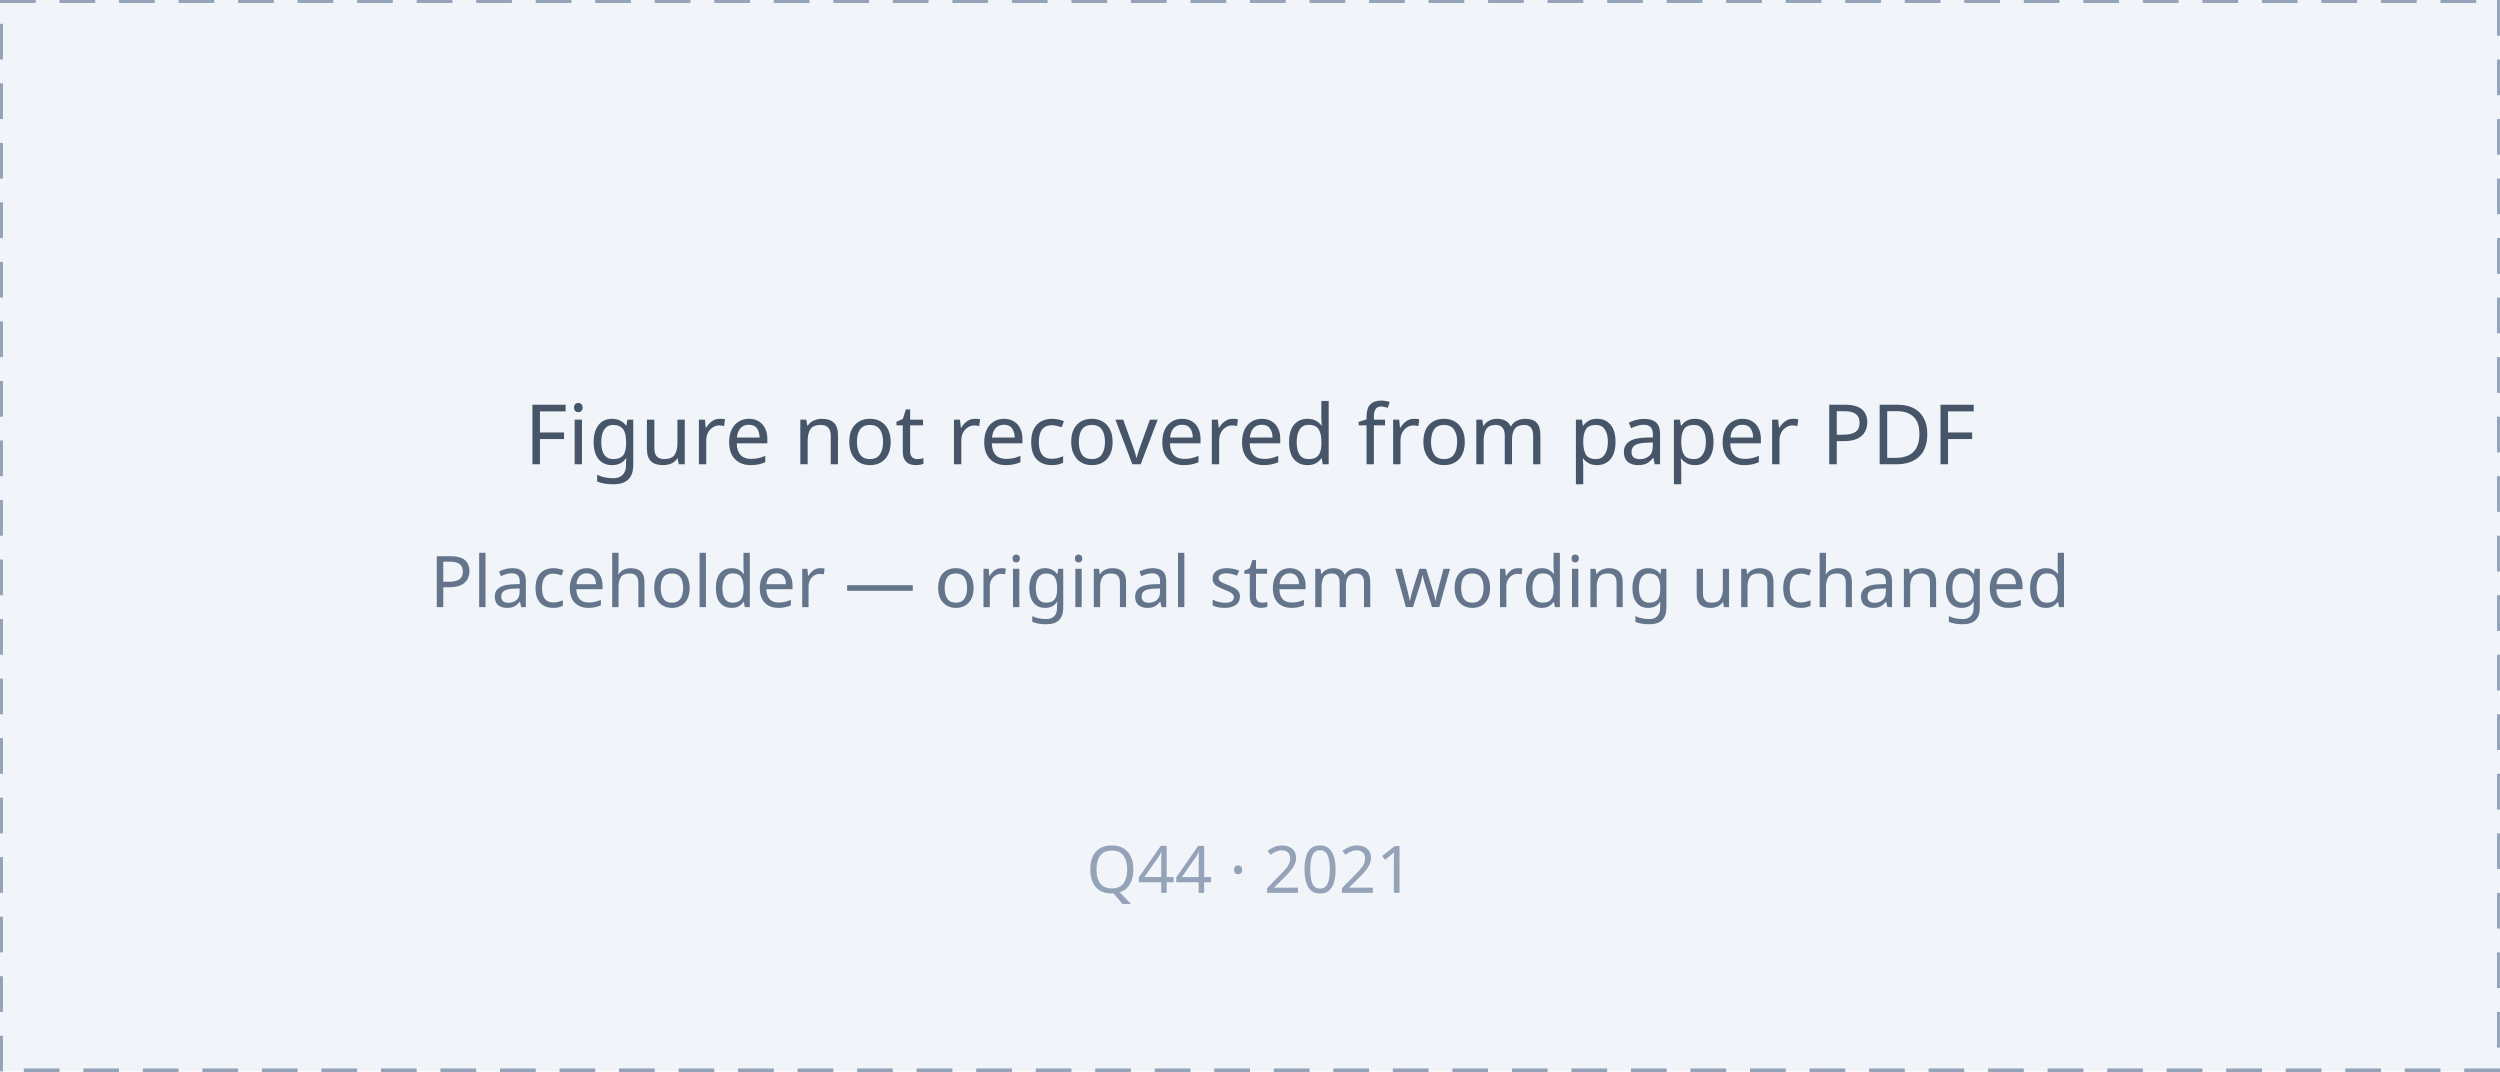
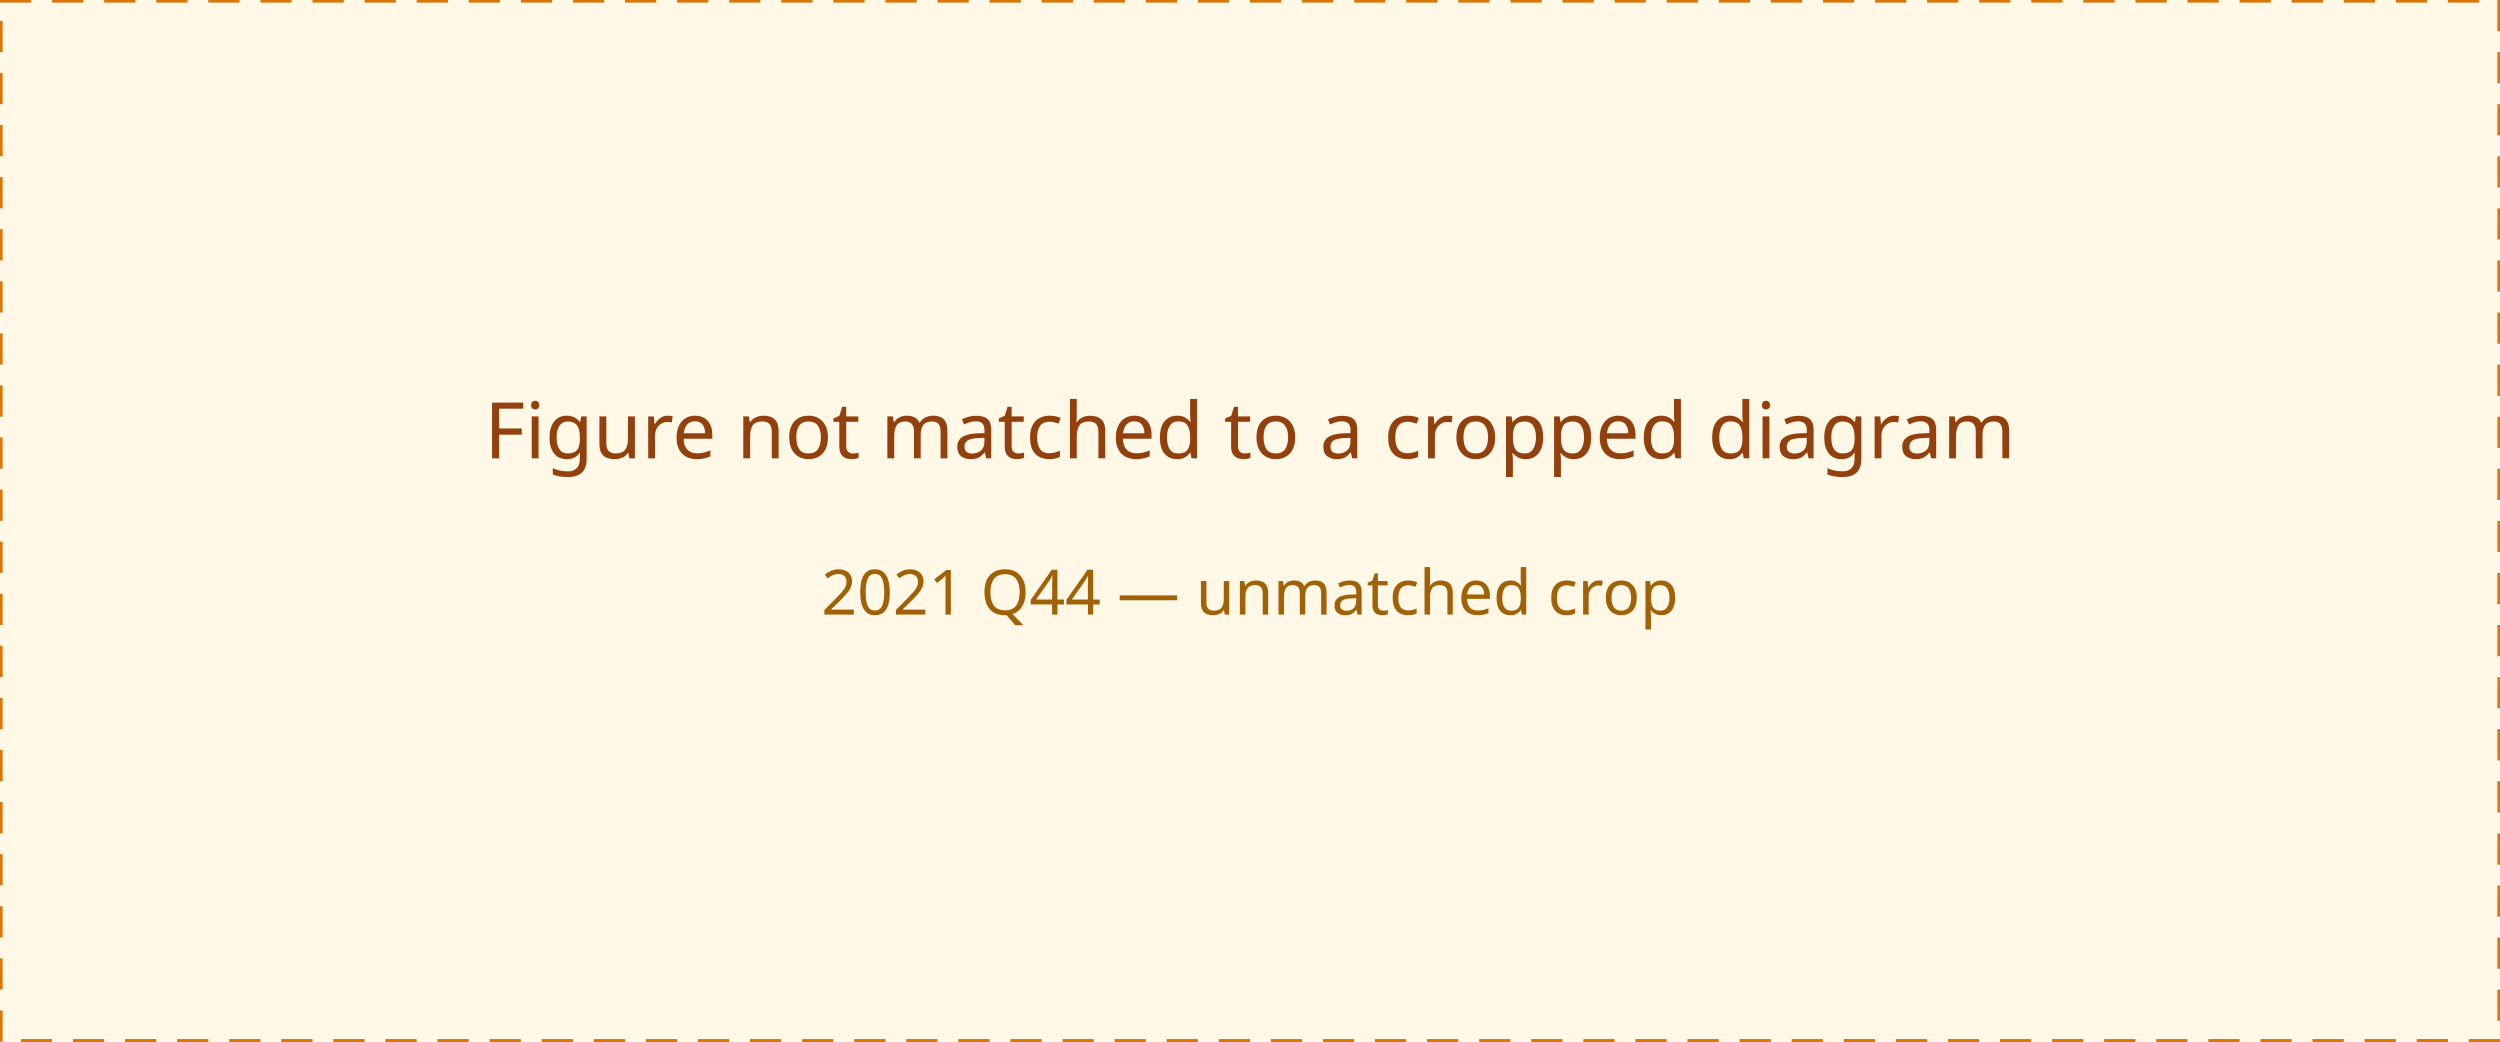
- <svg xmlns="http://www.w3.org/2000/svg" viewBox="0 0 420 180" role="img">
-   <rect width="420" height="180" fill="#f1f5f9" stroke="#94a3b8" stroke-dasharray="6 4" />
-   <text x="210" y="78" text-anchor="middle" font-family="sans-serif" font-size="14" fill="#475569">Figure not recovered from paper PDF</text>
-   <text x="210" y="102" text-anchor="middle" font-family="sans-serif" font-size="12" fill="#64748b">Placeholder — original stem wording unchanged</text>
-   <text x="210" y="150" text-anchor="middle" font-family="sans-serif" font-size="11" fill="#94a3b8">Q44 · 2021</text>
+ <svg xmlns="http://www.w3.org/2000/svg" viewBox="0 0 480 200" role="img">
+   <rect width="480" height="200" fill="#fff8e6" stroke="#d97706" stroke-dasharray="6 4" />
+   <text x="240" y="88" text-anchor="middle" font-family="sans-serif" font-size="15" fill="#92400e">Figure not matched to a cropped diagram</text>
+   <text x="240" y="118" text-anchor="middle" font-family="sans-serif" font-size="12" fill="#a16207">2021 Q44 — unmatched crop</text>
</svg>
